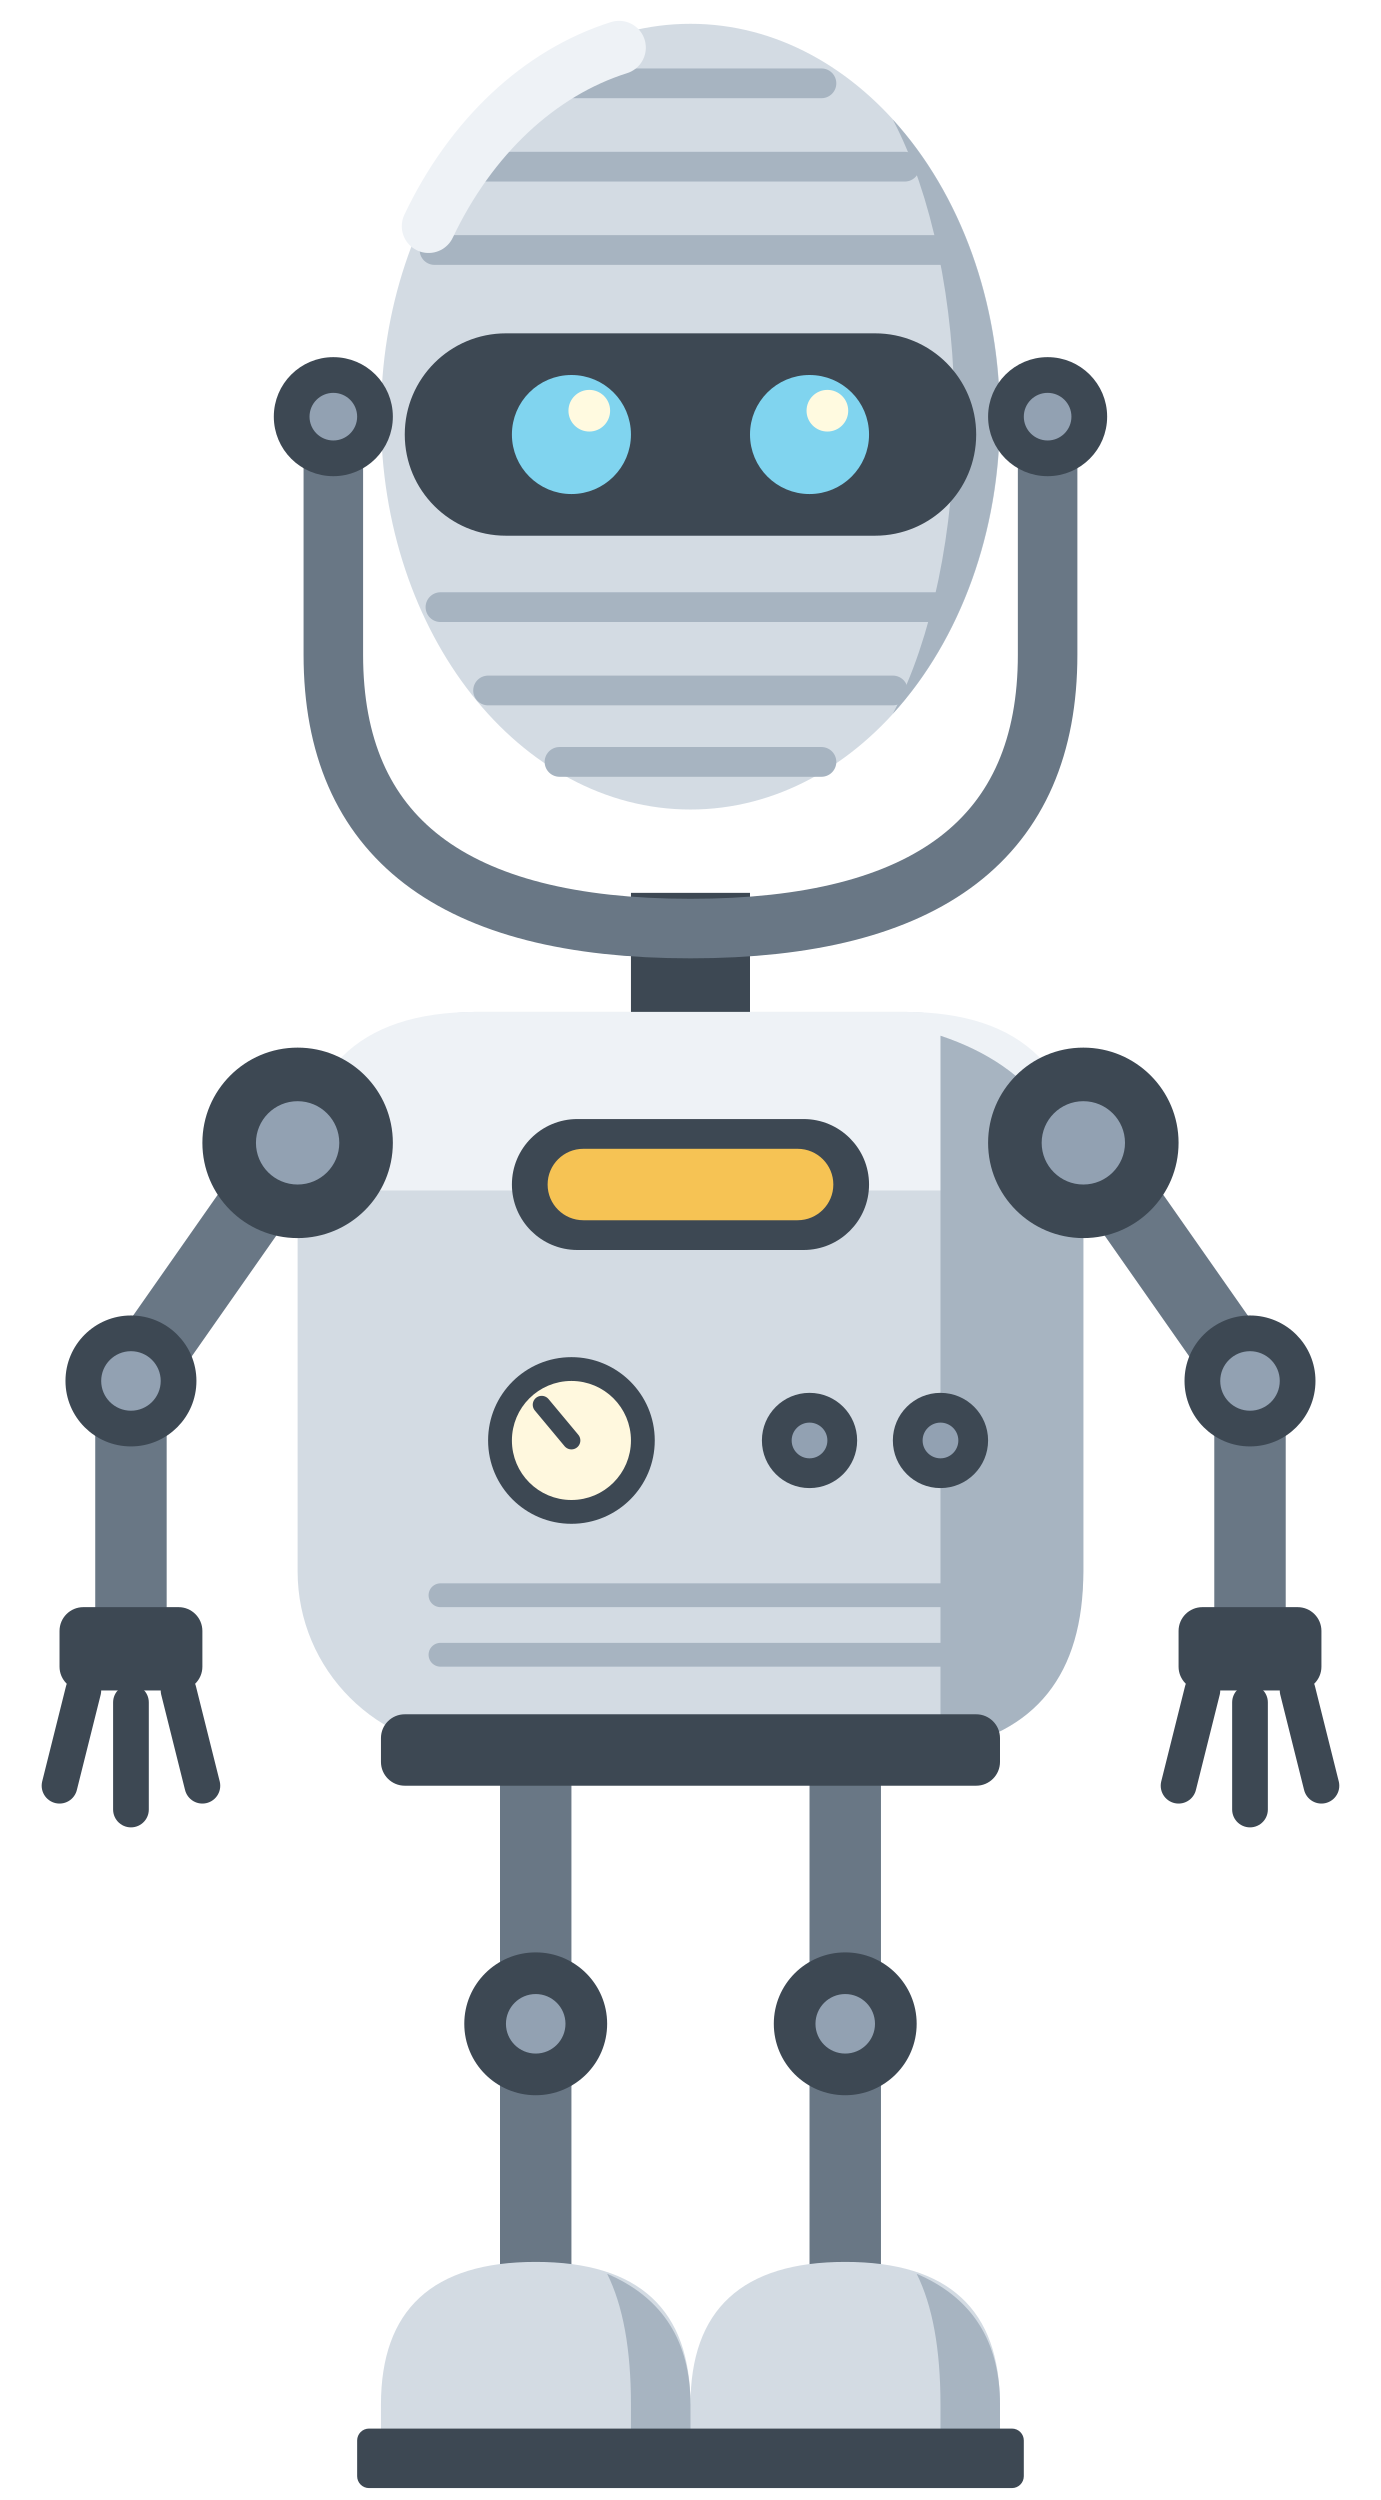
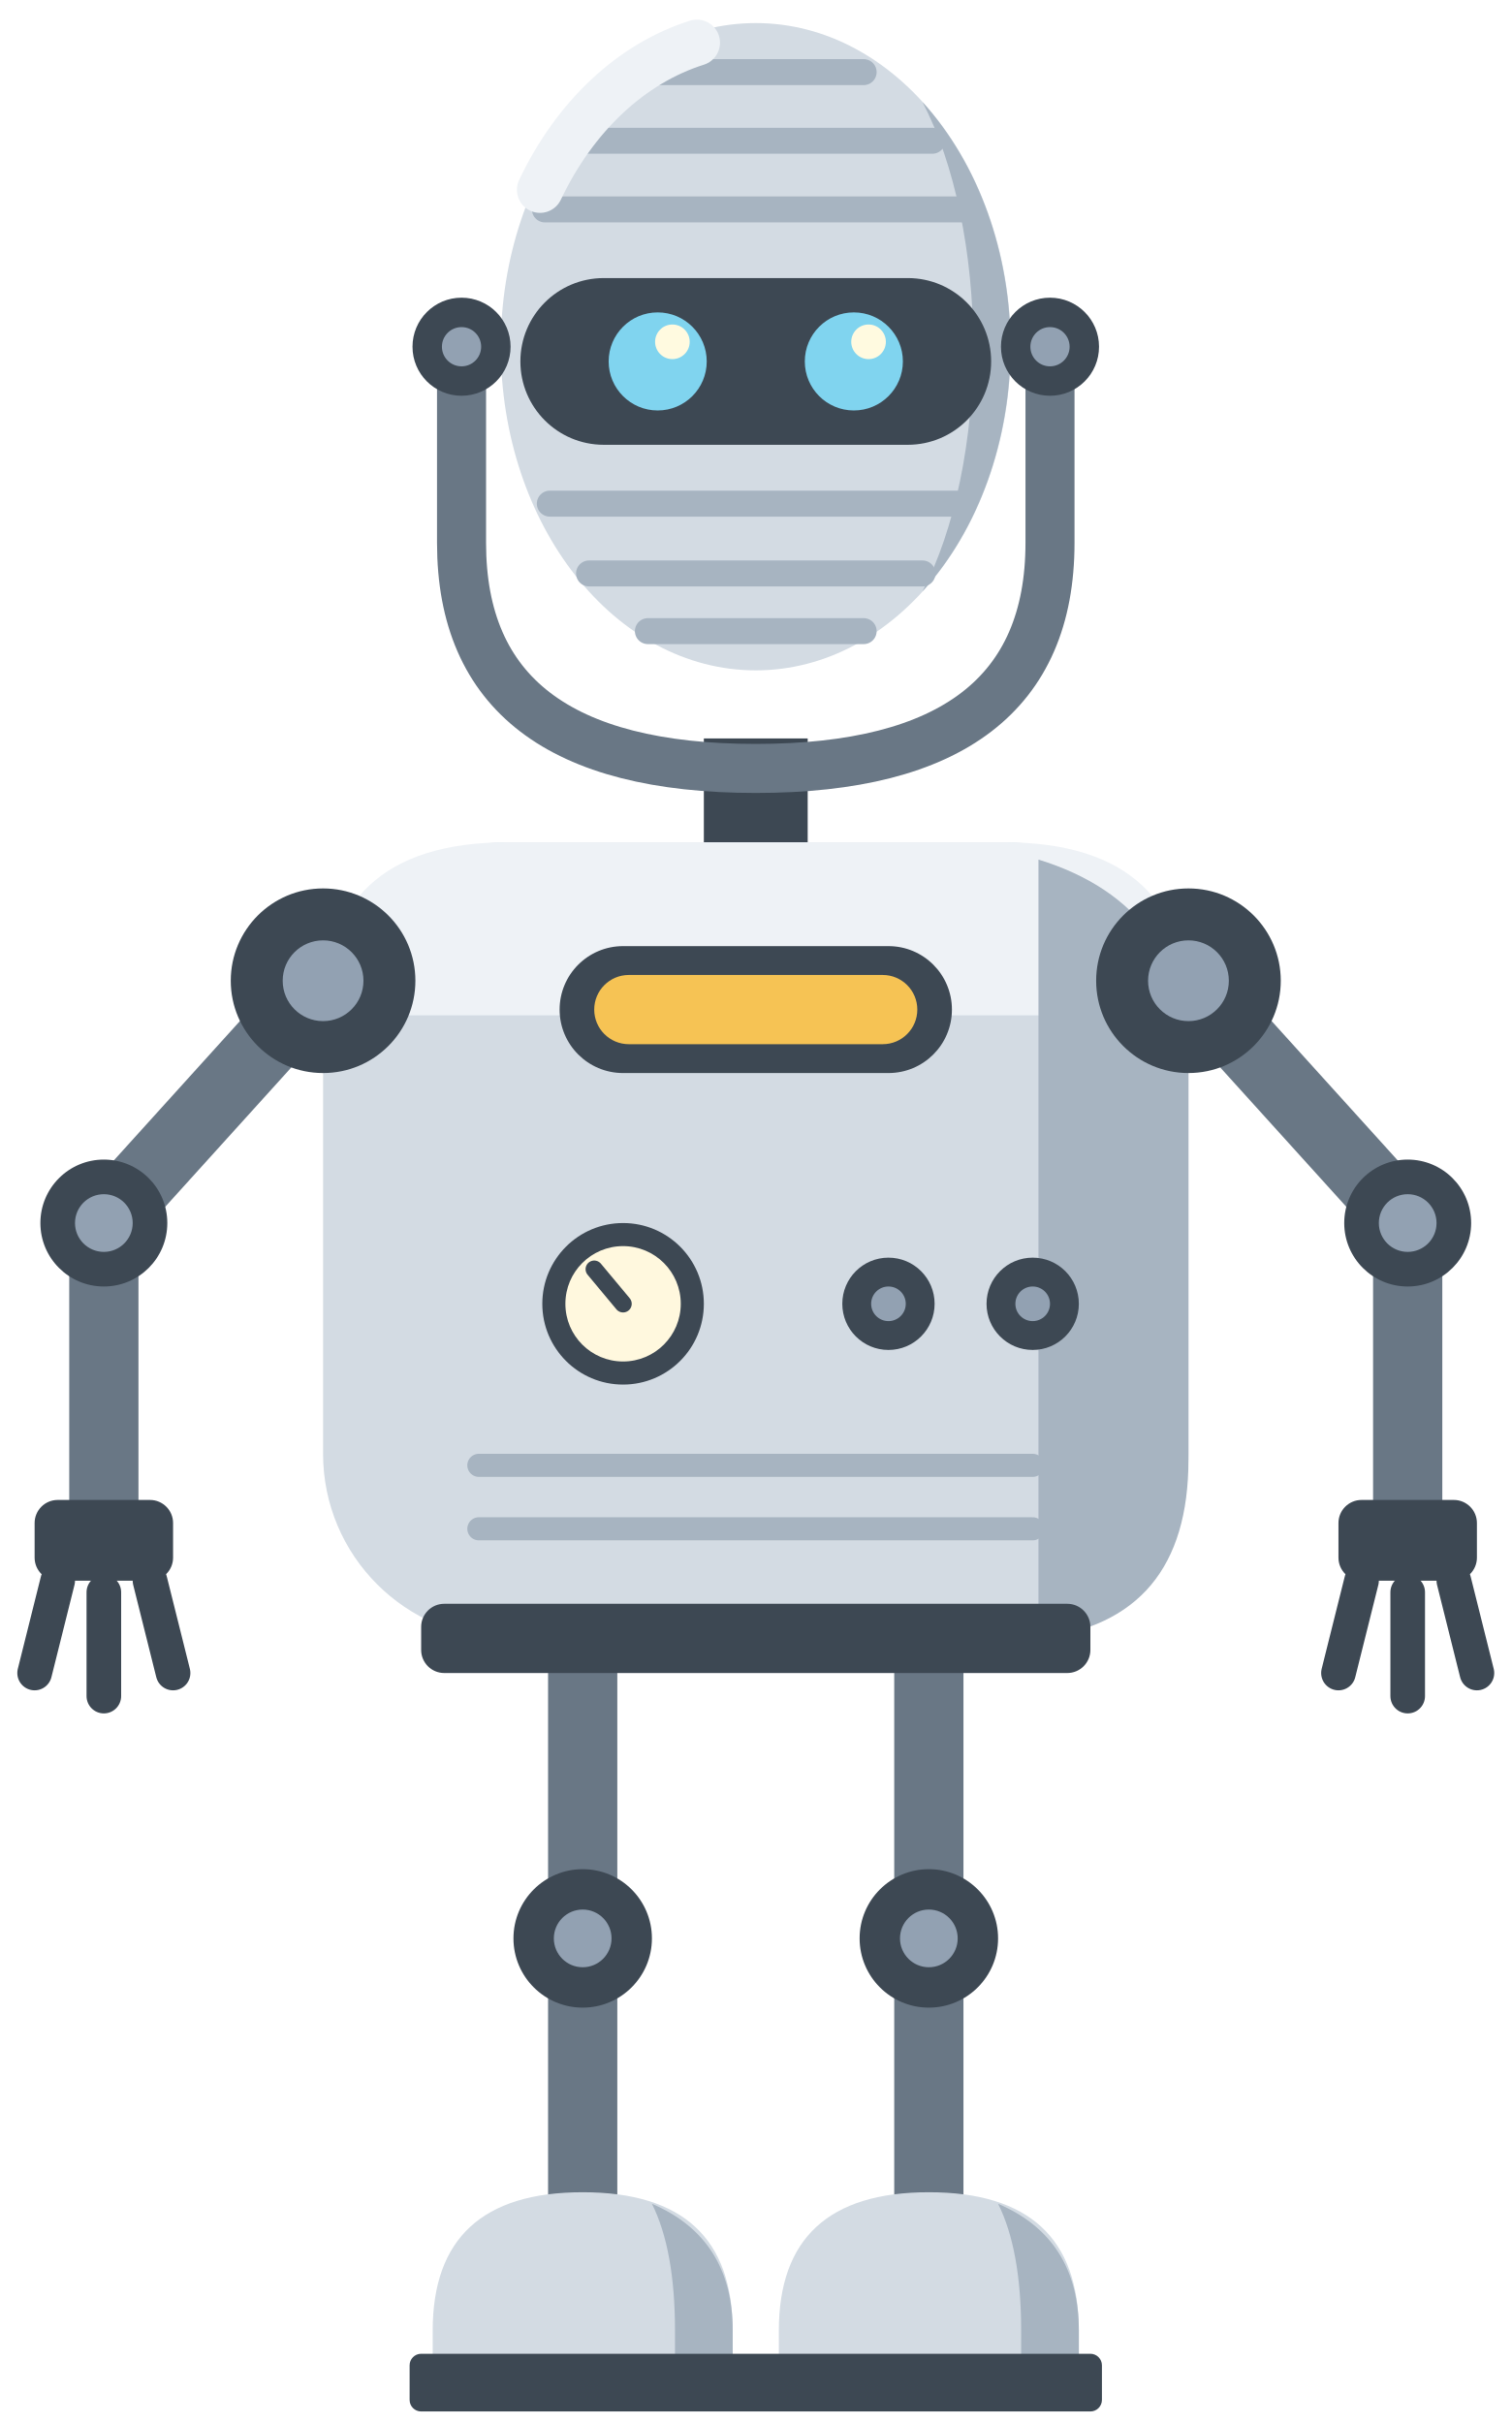
- <svg xmlns="http://www.w3.org/2000/svg" width="232" height="420" viewBox="140 58 232 420" role="img" aria-labelledby="mic-title mic-desc" class="r68" data-idle="blink blink tune tune bow croon" data-work="croon croon buzz buzz bow blink">
+ <svg xmlns="http://www.w3.org/2000/svg" width="262" height="420" viewBox="125 58 262 420" role="img" aria-labelledby="mic-title mic-desc" class="r68" data-idle="blink blink tune tune bow croon" data-work="croon croon buzz buzz bow blink">
  <style>
.r68[data-act=croon] .body{animation:r68-sway 2s ease-in-out}
.r68[data-act=croon] .head{animation:r68-lean 2s ease-in-out}
.r68[data-act=croon] .cap{animation:r68-cant 2s ease-in-out}
.r68[data-act=croon] .eyes{animation:r68-dream 2s ease-in-out}
.r68[data-act=croon] .arm-r{animation:r68-flourish 2s ease-in-out}
.r68[data-act=croon] .fore-r{animation:r68-unfurl 2s ease-in-out}
.r68[data-act=croon] .arm-l{animation:r68-hang 2s ease-in-out}
.r68[data-act=croon] .lamp{animation:r68-onair 2s ease-in-out}
.r68[data-act=bow] .body{animation:r68-dip 1.8s ease-in-out}
.r68[data-act=bow] .cap{animation:r68-tip 1.8s ease-in-out}
.r68[data-act=bow] .face{animation:r68-drop 1.8s ease-in-out}
.r68[data-act=bow] .arm-l{animation:r68-open-l 1.8s ease-in-out}
.r68[data-act=bow] .arm-r{animation:r68-open-r 1.8s ease-in-out}
.r68[data-act=bow] .fore-l{animation:r68-lag-l 1.8s ease-in-out}
.r68[data-act=bow] .fore-r{animation:r68-lag-r 1.8s ease-in-out}
.r68[data-act=buzz] .body{animation:r68-start 1.4s ease-in-out}
.r68[data-act=buzz] .head{animation:r68-jolt 1.4s ease-in-out}
.r68[data-act=buzz] .cap{animation:r68-shiver 1.4s ease-in-out}
.r68[data-act=buzz] .eyes{animation:r68-wince 1.4s ease-in-out}
.r68[data-act=buzz] .arm-l{animation:r68-flinch-l 1.4s ease-in-out}
.r68[data-act=buzz] .arm-r{animation:r68-flinch-r 1.4s ease-in-out}
.r68[data-act=buzz] .needle{animation:r68-peak-needle 1.4s ease-in-out}
.r68[data-act=tune] .body{animation:r68-lean-in 1.8s ease-in-out}
.r68[data-act=tune] .head{animation:r68-peer 1.8s ease-in-out}
.r68[data-act=tune] .cap{animation:r68-cock 1.8s ease-in-out}
.r68[data-act=tune] .eyes{animation:r68-down 1.8s ease-in-out}
.r68[data-act=tune] .fore-r{animation:r68-knob 1.8s ease-in-out}
.r68[data-act=tune] .needle{animation:r68-level 1.8s ease-in-out}
.r68[data-act=blink] .eyes{animation:r68-blink .4s ease-in-out}
@keyframes r68-sway{0%,100%{transform:none}12%{transform:rotate(1deg)}38%,58%{transform:rotate(-3deg)}78%{transform:rotate(1.2deg)}91%{transform:rotate(-.5deg)}}
@keyframes r68-lean{0%,100%{transform:none}14%{transform:rotate(2deg)}42%,60%{transform:rotate(-9deg)}80%{transform:rotate(3deg)}93%{transform:rotate(-1deg)}}
@keyframes r68-cant{0%,100%{transform:none}18%{transform:rotate(1.5deg)}46%,62%{transform:rotate(-7deg)}82%{transform:rotate(2.5deg)}94%{transform:rotate(-1deg)}}
@keyframes r68-dream{0%,100%{transform:none}40%,64%{transform:scaleY(.2)}}
@keyframes r68-flourish{0%,100%{transform:none}14%{transform:rotate(5deg)}42%,60%{transform:rotate(-80deg)}82%{transform:rotate(6deg)}93%{transform:rotate(-2deg)}}
@keyframes r68-unfurl{0%,100%{transform:none}20%{transform:rotate(8deg)}46%,62%{transform:rotate(-45deg)}85%{transform:rotate(8deg)}95%{transform:rotate(-2deg)}}
@keyframes r68-hang{0%,100%{transform:none}40%,58%{transform:rotate(5deg)}78%{transform:rotate(-2.5deg)}92%{transform:rotate(1deg)}}
@keyframes r68-onair{30%,70%{fill:#ffe39a}}
@keyframes r68-dip{0%,100%{transform:none}30%,58%{transform:translateY(4px)}76%{transform:translateY(-.8px)}90%{transform:translateY(.3px)}}
@keyframes r68-tip{0%,100%{transform:none}32%,58%{transform:scaleY(.86)}78%{transform:scaleY(1.02)}}
- @keyframes r68-drop{0%,100%{transform:none}32%,58%{transform:translateY(13px)}78%{transform:translateY(-2.5px)}}
+ @keyframes r68-drop{0%,100%{transform:none}32%,58%{transform:translateY(11px)}78%{transform:translateY(-2px)}}
@keyframes r68-open-l{0%,100%{transform:none}30%,56%{transform:rotate(12deg)}76%{transform:rotate(-3deg)}90%{transform:rotate(1deg)}}
@keyframes r68-open-r{0%,100%{transform:none}30%,56%{transform:rotate(-12deg)}76%{transform:rotate(3deg)}90%{transform:rotate(-1deg)}}
@keyframes r68-lag-l{0%,100%{transform:none}36%,58%{transform:rotate(8deg)}80%{transform:rotate(-3deg)}93%{transform:rotate(1deg)}}
@keyframes r68-lag-r{0%,100%{transform:none}36%,58%{transform:rotate(-8deg)}80%{transform:rotate(3deg)}93%{transform:rotate(-1deg)}}
@keyframes r68-start{0%,100%{transform:none}10%{transform:translateY(-3px)}26%{transform:translateY(.5px)}40%{transform:translateY(-1px)}56%{transform:none}}
@keyframes r68-jolt{0%,100%{transform:none}10%{transform:rotate(-2deg)}30%{transform:rotate(1.5deg)}50%{transform:rotate(-.8deg)}70%{transform:rotate(.3deg)}}
@keyframes r68-shiver{0%,84%,100%{transform:none}8%{transform:rotate(5deg)}16%{transform:rotate(-5deg)}24%{transform:rotate(4deg)}32%{transform:rotate(-3.5deg)}40%{transform:rotate(2.5deg)}50%{transform:rotate(-1.8deg)}60%{transform:rotate(1deg)}72%{transform:rotate(-.4deg)}}
@keyframes r68-wince{0%,100%{transform:none}8%,44%{transform:scaleY(.35)}}
@keyframes r68-flinch-l{0%,100%{transform:none}10%{transform:rotate(14deg)}30%{transform:rotate(-4deg)}50%{transform:rotate(2deg)}68%{transform:rotate(-.6deg)}}
@keyframes r68-flinch-r{0%,100%{transform:none}12%{transform:rotate(-14deg)}32%{transform:rotate(4deg)}52%{transform:rotate(-2deg)}70%{transform:rotate(.6deg)}}
@keyframes r68-peak-needle{0%,100%{transform:none}10%{transform:rotate(95deg)}30%{transform:rotate(70deg)}50%{transform:rotate(90deg)}75%{transform:rotate(-5deg)}}
@keyframes r68-lean-in{0%,100%{transform:none}28%,66%{transform:rotate(-1deg)}}
@keyframes r68-peer{0%,100%{transform:none}26%,68%{transform:rotate(-5deg)}86%{transform:rotate(1.5deg)}}
@keyframes r68-cock{0%,100%{transform:none}30%,66%{transform:rotate(-6deg)}86%{transform:rotate(2deg)}}
- @keyframes r68-down{0%,100%{transform:none}22%,72%{transform:translate(-4px,5px)}}
+ @keyframes r68-down{0%,100%{transform:none}22%,72%{transform:translate(-3.5px,4.5px)}}
@keyframes r68-knob{0%,100%{transform:none}30%,64%{transform:rotate(22deg)}84%{transform:rotate(-4deg)}}
@keyframes r68-level{0%,100%{transform:none}34%{transform:rotate(75deg)}48%{transform:rotate(45deg)}62%{transform:rotate(85deg)}82%{transform:rotate(-6deg)}}
@keyframes r68-blink{0%,100%{transform:none}45%,55%{transform:scaleY(.1)}}
</style>
-   <g class="body" style="transform-origin:256px 352px">
-     <g class="arm-l" style="transform-origin:190px 250px">
-       <path d="M190 250l-28 40" fill="none" stroke="#697785" stroke-width="12" />
-       <g class="fore-l" style="transform-origin:162px 290px">
-         <path d="M162 290v44" fill="none" stroke="#697785" stroke-width="12" />
-         <rect x="150" y="328" width="24" height="14" rx="4" fill="#3d4853" />
-         <path d="M154 342l-4 16M162 344v18M170 342l4 16" stroke="#3d4853" stroke-width="6" stroke-linecap="round" />
+   <g class="body" style="transform-origin:256px 342px">
+     <g class="arm-l" style="transform-origin:181px 228px">
+       <path d="M181 228l-38 42" fill="none" stroke="#697785" stroke-width="12" />
+       <g class="fore-l" style="transform-origin:143px 270px">
+         <path d="M143 270v54" fill="none" stroke="#697785" stroke-width="12" />
+         <rect x="131" y="318" width="24" height="14" rx="4" fill="#3d4853" />
+         <path d="M135 332l-4 16M143 334v18M151 332l4 16" stroke="#3d4853" stroke-width="6" stroke-linecap="round" />
      </g>
-       <circle cx="162" cy="290" r="11" fill="#3d4853" />
-       <circle cx="162" cy="290" r="5" fill="#92a1b2" />
+       <circle cx="143" cy="270" r="11" fill="#3d4853" />
+       <circle cx="143" cy="270" r="5" fill="#92a1b2" />
    </g>
-     <g class="arm-r" style="transform-origin:322px 250px">
-       <path d="M322 250l28 40" fill="none" stroke="#697785" stroke-width="12" />
-       <g class="fore-r" style="transform-origin:350px 290px">
-         <path d="M350 290v44" fill="none" stroke="#697785" stroke-width="12" />
-         <rect x="338" y="328" width="24" height="14" rx="4" fill="#3d4853" />
-         <path d="M342 342l-4 16M350 344v18M358 342l4 16" stroke="#3d4853" stroke-width="6" stroke-linecap="round" />
+     <g class="arm-r" style="transform-origin:331px 228px">
+       <path d="M331 228l38 42" fill="none" stroke="#697785" stroke-width="12" />
+       <g class="fore-r" style="transform-origin:369px 270px">
+         <path d="M369 270v54" fill="none" stroke="#697785" stroke-width="12" />
+         <rect x="357" y="318" width="24" height="14" rx="4" fill="#3d4853" />
+         <path d="M361 332l-4 16M369 334v18M377 332l4 16" stroke="#3d4853" stroke-width="6" stroke-linecap="round" />
      </g>
-       <circle cx="350" cy="290" r="11" fill="#3d4853" />
-       <circle cx="350" cy="290" r="5" fill="#92a1b2" />
+       <circle cx="369" cy="270" r="11" fill="#3d4853" />
+       <circle cx="369" cy="270" r="5" fill="#92a1b2" />
    </g>
  </g>
-   <path d="M230 350v96m52-96v96" stroke="#697785" stroke-width="12" />
-   <circle cx="230" cy="398" r="12" fill="#3d4853" />
-   <circle cx="282" cy="398" r="12" fill="#3d4853" />
-   <circle cx="230" cy="398" r="5" fill="#92a1b2" />
-   <circle cx="282" cy="398" r="5" fill="#92a1b2" />
-   <path d="M204 468v-6q0-24 26-24t26 24v6Zm52 0v-6q0-24 26-24t26 24v6Z" fill="#d3dbe3" />
-   <path d="M242 440q14 6 14 22v6h-10v-6q0-14-4-22Zm52 0q14 6 14 22v6h-10v-6q0-14-4-22Z" fill="#a7b4c1" />
-   <rect x="200" y="466" width="112" height="10" rx="2" fill="#3d4853" />
-   <g class="body" style="transform-origin:256px 352px">
-     <g class="head" style="transform-origin:256px 228px">
-       <rect x="246" y="208" width="20" height="26" fill="#3d4853" />
+   <path d="M226 340v106m60-106v106" stroke="#697785" stroke-width="12" />
+   <circle cx="226" cy="394" r="12" fill="#3d4853" />
+   <circle cx="286" cy="394" r="12" fill="#3d4853" />
+   <circle cx="226" cy="394" r="5" fill="#92a1b2" />
+   <circle cx="286" cy="394" r="5" fill="#92a1b2" />
+   <path d="M200 468v-6q0-24 26-24t26 24v6Zm60 0v-6q0-24 26-24t26 24v6Z" fill="#d3dbe3" />
+   <path d="M238 440q14 6 14 22v6h-10v-6q0-14-4-22Zm60 0q14 6 14 22v6h-10v-6q0-14-4-22Z" fill="#a7b4c1" />
+   <rect x="196" y="466" width="120" height="10" rx="2" fill="#3d4853" />
+   <g class="body" style="transform-origin:256px 342px">
+     <g class="head" style="transform-origin:256px 204px">
+       <rect x="247" y="186" width="18" height="24" fill="#3d4853" />
    </g>
-     <rect x="190" y="228" width="132" height="124" rx="30" fill="#d3dbe3" />
-     <path d="M220 228h72q30 0 30 30H190q0-30 30-30Z" fill="#eef2f6" />
-     <path d="M298 232q24 8 24 34v56q0 26-24 30Z" fill="#a7b4c1" />
-     <rect x="226" y="246" width="60" height="22" rx="11" fill="#3d4853" />
-     <rect class="lamp" x="232" y="251" width="48" height="12" rx="6" fill="#f6c354" />
-     <circle cx="236" cy="300" r="14" fill="#3d4853" />
-     <circle cx="236" cy="300" r="10" fill="#fff8de" />
-     <g class="needle" style="transform-origin:236px 300px">
-       <path d="m236 300-5-6" stroke="#3d4853" stroke-width="3" stroke-linecap="round" />
+     <rect x="181" y="204" width="150" height="138" rx="32" fill="#d3dbe3" />
+     <path d="M213 204h86q32 0 32 30H181q0-30 32-30Z" fill="#eef2f6" />
+     <path d="M305 207q26 8 26 36v68q0 28-26 31Z" fill="#a7b4c1" />
+     <rect x="222" y="222" width="68" height="22" rx="11" fill="#3d4853" />
+     <rect class="lamp" x="228" y="227" width="56" height="12" rx="6" fill="#f6c354" />
+     <circle cx="233" cy="284" r="14" fill="#3d4853" />
+     <circle cx="233" cy="284" r="10" fill="#fff8de" />
+     <g class="needle" style="transform-origin:233px 284px">
+       <path d="m233 284-5-6" stroke="#3d4853" stroke-width="3" stroke-linecap="round" />
    </g>
-     <circle cx="276" cy="300" r="8" fill="#3d4853" />
-     <circle cx="298" cy="300" r="8" fill="#3d4853" />
-     <circle cx="276" cy="300" r="3" fill="#92a1b2" />
-     <circle cx="298" cy="300" r="3" fill="#92a1b2" />
-     <path d="M214 326h84m-84 10h84" stroke="#a7b4c1" stroke-width="4" stroke-linecap="round" />
-     <rect x="204" y="346" width="104" height="12" rx="4" fill="#3d4853" />
-     <circle cx="190" cy="250" r="16" fill="#3d4853" />
-     <circle cx="322" cy="250" r="16" fill="#3d4853" />
-     <circle cx="190" cy="250" r="7" fill="#92a1b2" />
-     <circle cx="322" cy="250" r="7" fill="#92a1b2" />
-     <g class="head" style="transform-origin:256px 228px">
-       <path d="M196 128v40q0 46 60 46t60-46v-40" fill="none" stroke="#697785" stroke-width="10" />
-       <g class="cap" style="transform-origin:256px 128px">
-         <ellipse cx="256" cy="128" rx="52" ry="66" fill="#d3dbe3" />
-         <path d="M234 72h44M220 86h72M213 100h86M214 160h84M222 174h68M234 186h44" stroke="#a7b4c1" stroke-width="5" stroke-linecap="round" />
-         <path d="M212 96a52 66 0 0 1 32-30" fill="none" stroke="#eef2f6" stroke-width="9" stroke-linecap="round" />
-         <path d="M290 78.1a52 66 0 0 1 0 99.8 30 66 0 0 0 0-99.8Z" fill="#a7b4c1" />
+     <circle cx="279" cy="284" r="8" fill="#3d4853" />
+     <circle cx="304" cy="284" r="8" fill="#3d4853" />
+     <circle cx="279" cy="284" r="3" fill="#92a1b2" />
+     <circle cx="304" cy="284" r="3" fill="#92a1b2" />
+     <path d="M208 312h96m-96 11h96" stroke="#a7b4c1" stroke-width="4" stroke-linecap="round" />
+     <rect x="198" y="336" width="116" height="12" rx="4" fill="#3d4853" />
+     <circle cx="181" cy="228" r="16" fill="#3d4853" />
+     <circle cx="331" cy="228" r="16" fill="#3d4853" />
+     <circle cx="181" cy="228" r="7" fill="#92a1b2" />
+     <circle cx="331" cy="228" r="7" fill="#92a1b2" />
+     <g class="head" style="transform-origin:256px 204px">
+       <path d="M205 118.1v34q0 39.1 51 39.1t51-39.1v-34" fill="none" stroke="#697785" stroke-width="8.5" />
+       <g class="cap" style="transform-origin:256px 118.1px">
+         <ellipse cx="256" cy="118.1" rx="44.2" ry="56.1" fill="#d3dbe3" />
+         <path d="M237.3 70.5h37.4M225.4 82.4h61.2M219.45 94.3h73.1M220.3 145.3h71.4M227.1 157.4h57.8M237.3 167.4h37.4" stroke="#a7b4c1" stroke-width="4.5" stroke-linecap="round" />
+         <path d="M218.6 90.9a44.2 56.1 0 0 1 27.2-25.5" fill="none" stroke="#eef2f6" stroke-width="8" stroke-linecap="round" />
+         <path d="M284.9 75.7a44.2 56.1 0 0 1 0 84.8 25.5 56.1 0 0 0 0-84.8Z" fill="#a7b4c1" />
        <g class="face">
-           <rect x="208" y="114" width="96" height="34" rx="17" fill="#3d4853" />
+           <rect x="215.2" y="106.2" width="81.6" height="28.9" rx="14.45" fill="#3d4853" />
          <g class="eyes" style="transform-box:fill-box;transform-origin:center">
-             <circle cx="236" cy="131" r="10" fill="#80d4ef" />
-             <circle cx="276" cy="131" r="10" fill="#80d4ef" />
-             <path d="M242 123a10 10 0 0 1-8 18 10 10 0 0 0 8-18Zm40 0a10 10 0 0 1-8 18 10 10 0 0 0 8-18Z" fill="#4fb0c5" />
-             <circle cx="239" cy="127" r="3.5" fill="#fffae0" />
-             <circle cx="279" cy="127" r="3.5" fill="#fffae0" />
+             <circle cx="239" cy="120.65" r="8.5" fill="#80d4ef" />
+             <circle cx="273" cy="120.65" r="8.5" fill="#80d4ef" />
+             <path d="M244.1 113.85a8.5 8.5 0 0 1-6.8 15.3 8.5 8.5 0 0 0 6.8-15.3Zm34 0a8.5 8.5 0 0 1-6.8 15.3 8.5 8.5 0 0 0 6.8-15.3Z" fill="#4fb0c5" />
+             <circle cx="241.55" cy="117.25" r="3" fill="#fffae0" />
+             <circle cx="275.55" cy="117.25" r="3" fill="#fffae0" />
          </g>
        </g>
      </g>
-       <circle cx="196" cy="128" r="10" fill="#3d4853" />
-       <circle cx="316" cy="128" r="10" fill="#3d4853" />
-       <circle cx="196" cy="128" r="4" fill="#92a1b2" />
-       <circle cx="316" cy="128" r="4" fill="#92a1b2" />
+       <circle cx="205" cy="118.1" r="8.5" fill="#3d4853" />
+       <circle cx="307" cy="118.1" r="8.5" fill="#3d4853" />
+       <circle cx="205" cy="118.1" r="3.4" fill="#92a1b2" />
+       <circle cx="307" cy="118.1" r="3.4" fill="#92a1b2" />
    </g>
  </g>
</svg>
